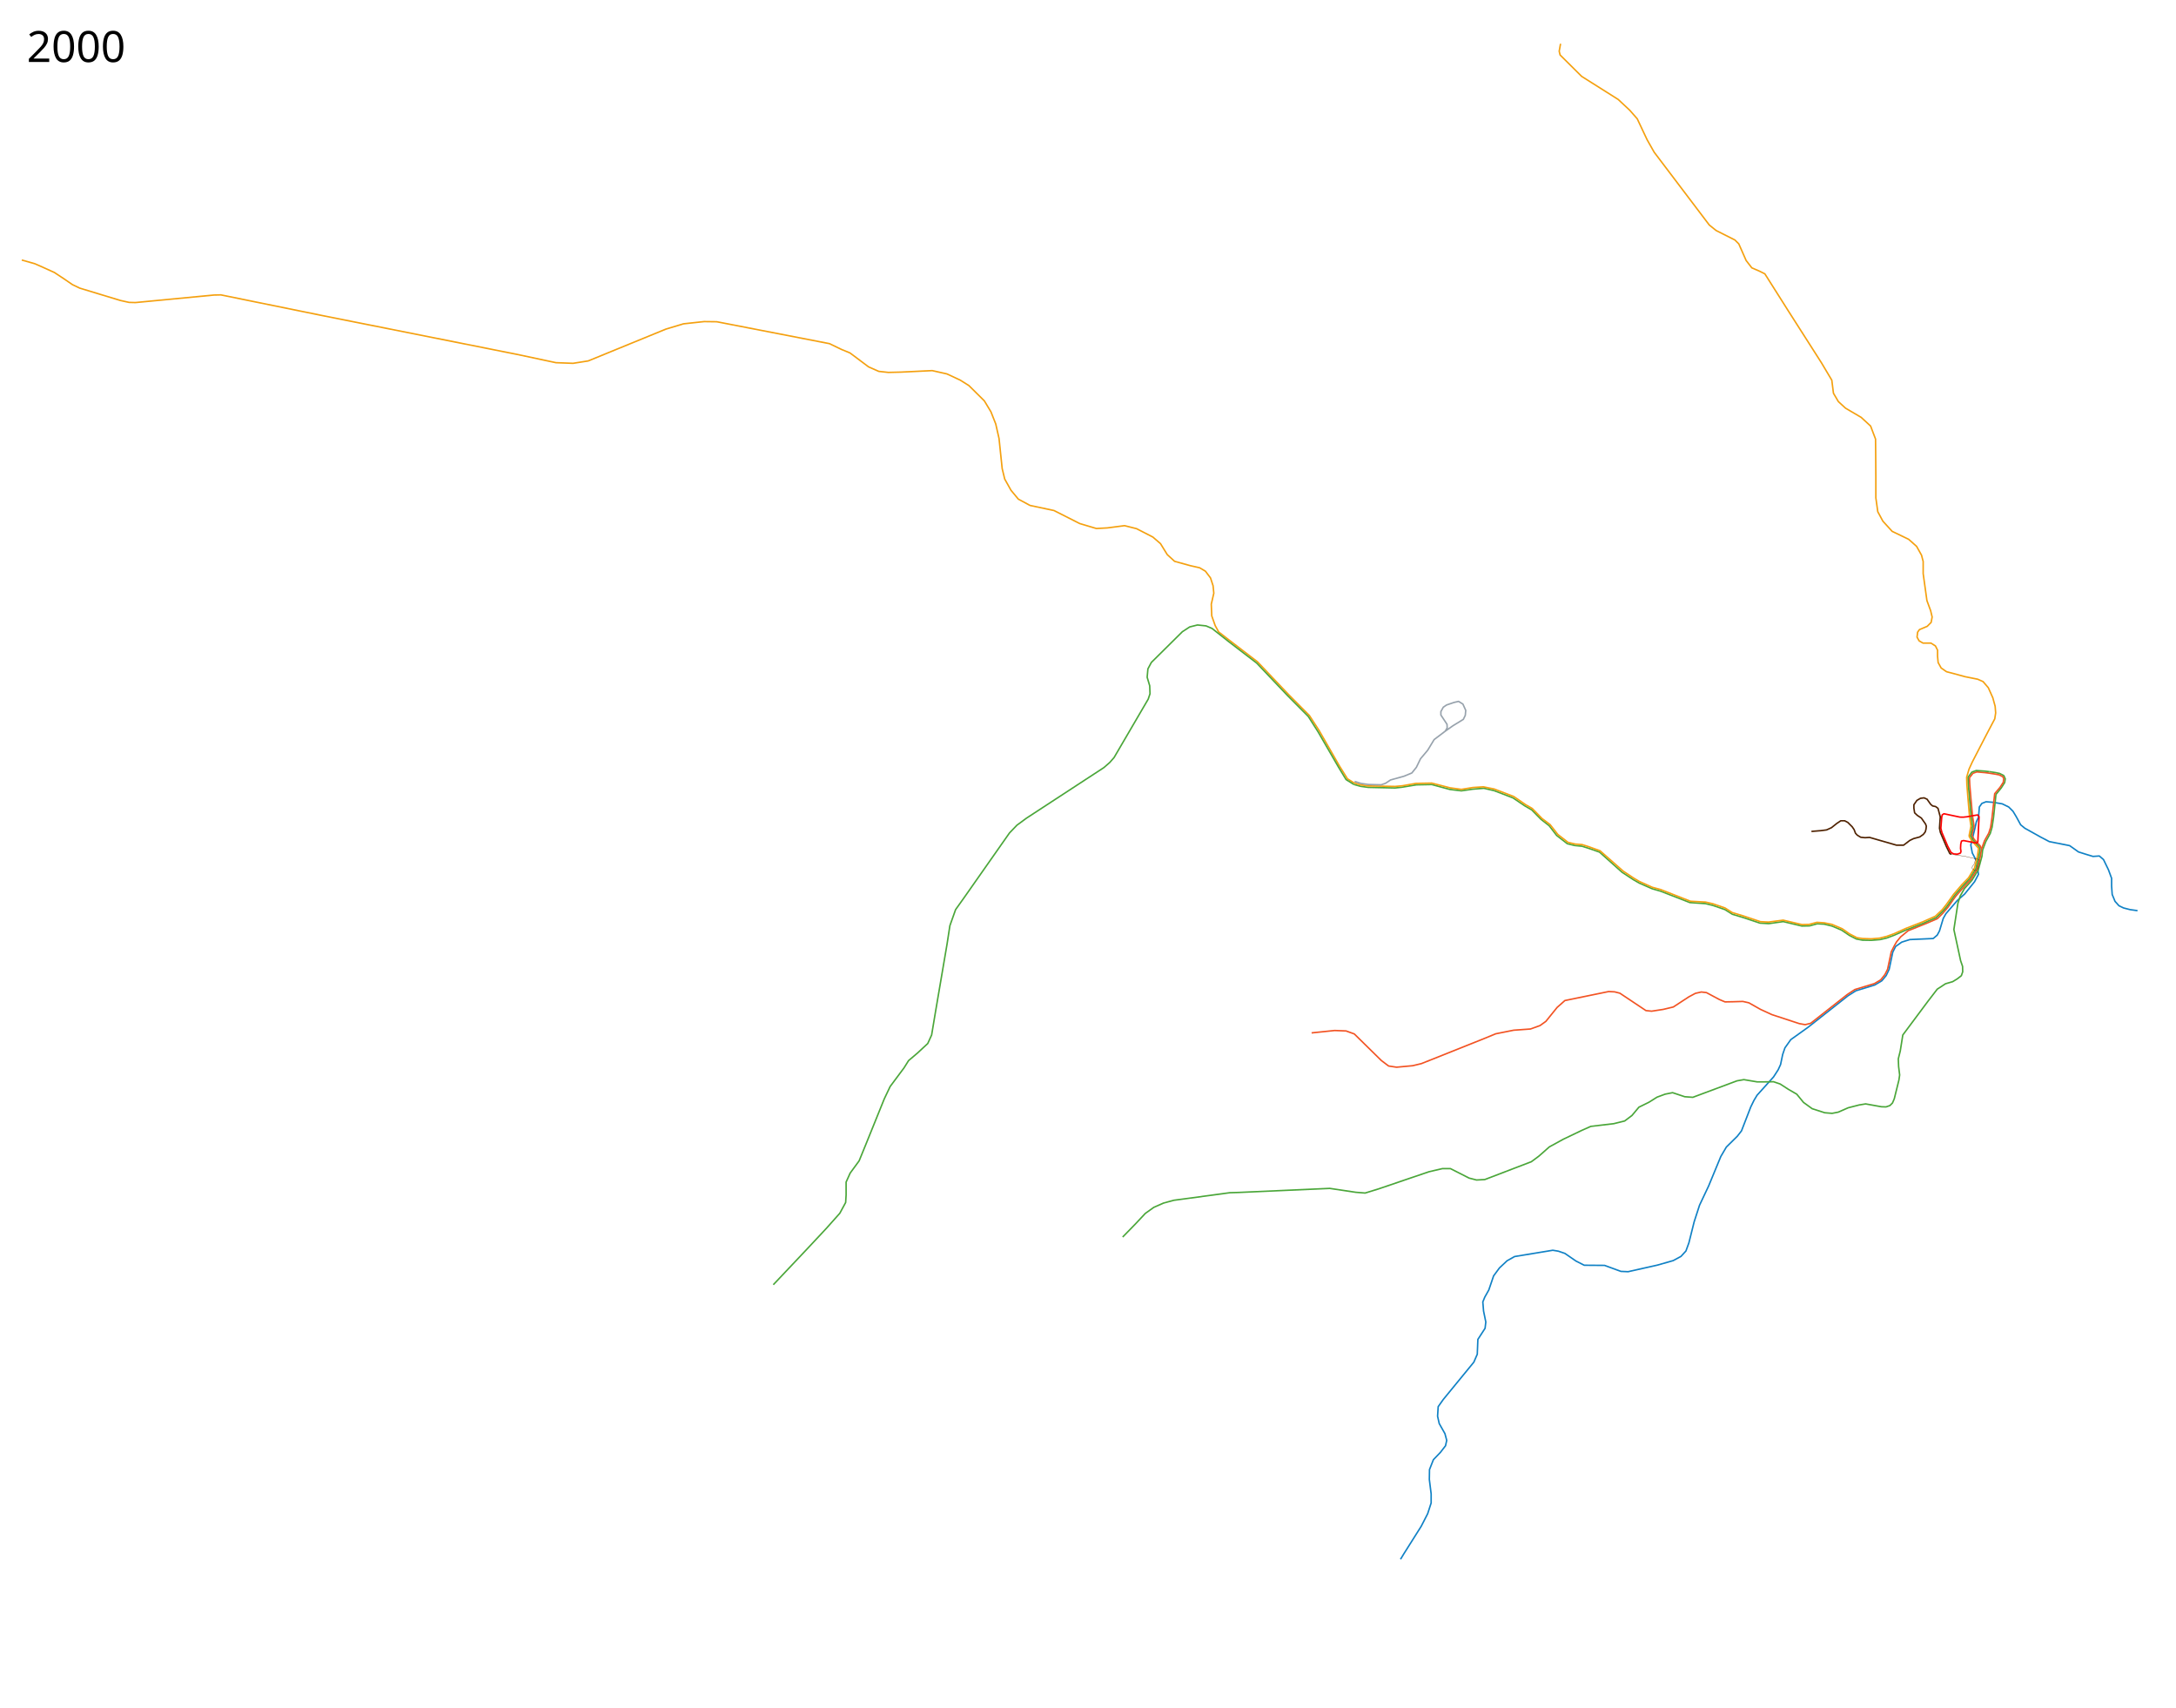
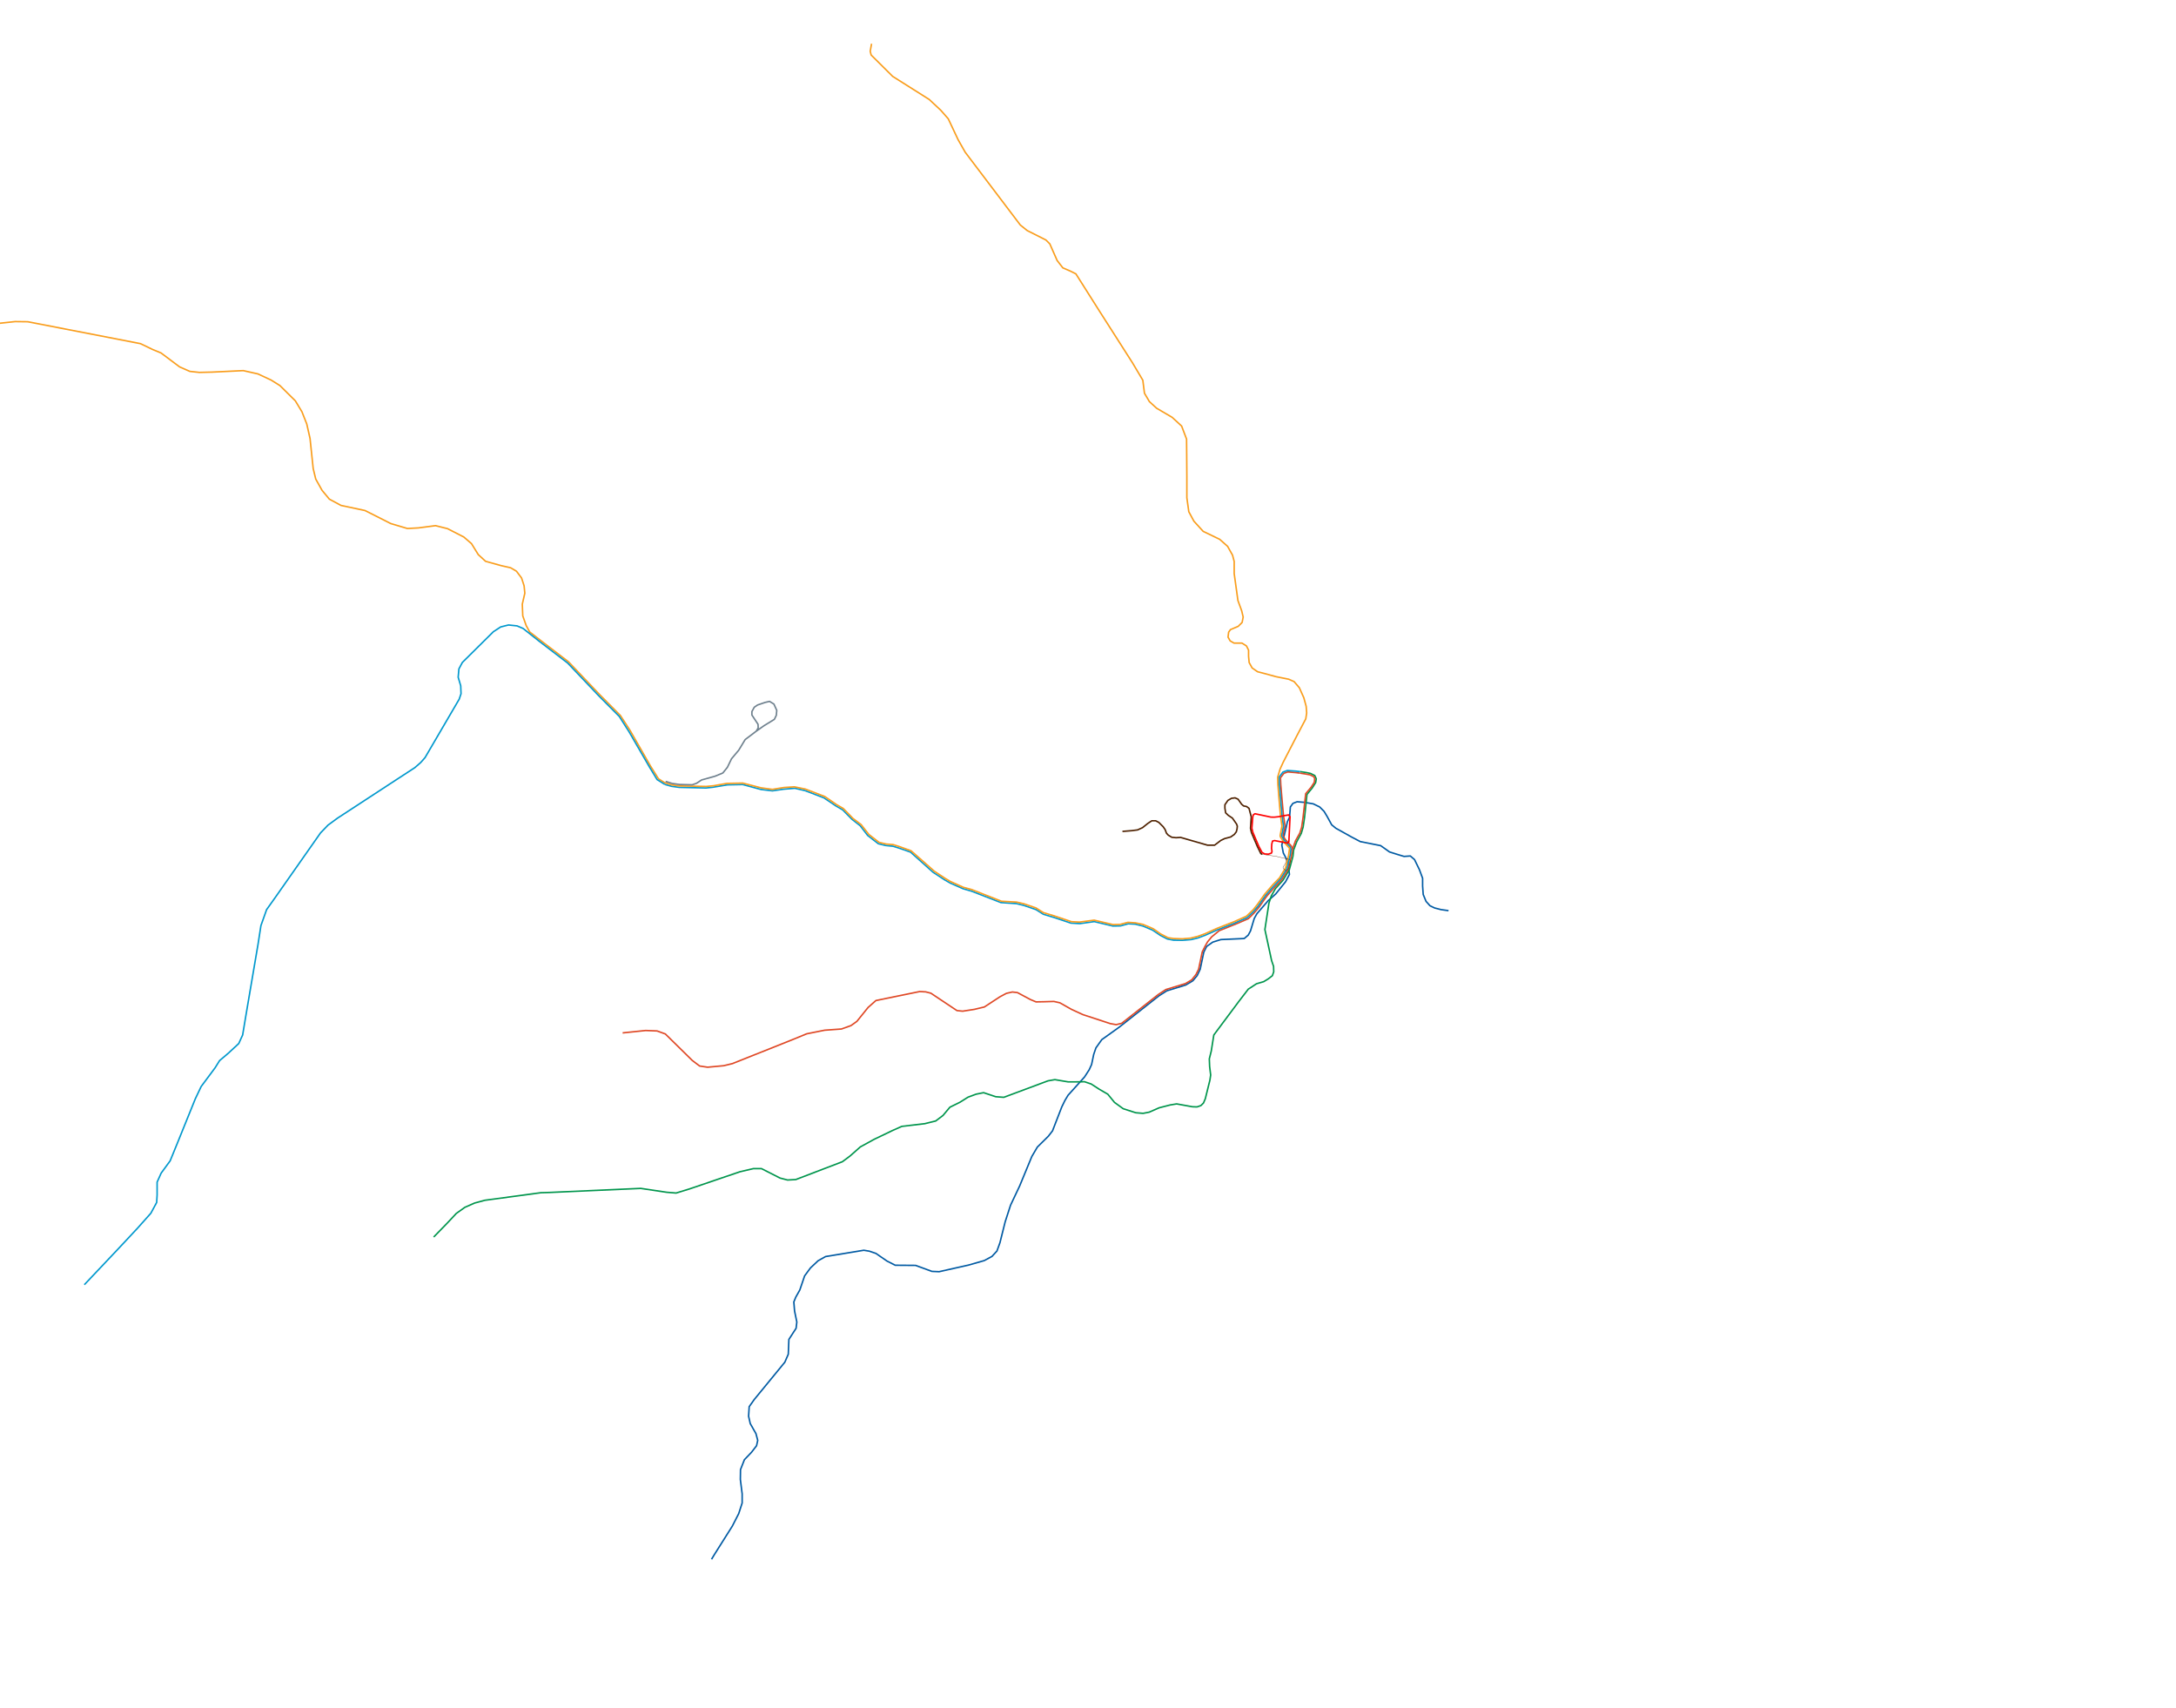
- <svg xmlns="http://www.w3.org/2000/svg" height="5700" width="7264" viewBox="-2300, 0, 7264, 5700">
-   <path d="M4835.5 3039.5l-25-3.5-21.5-5.5-15.5-7.5-13-14.5-9.5-23-2-28.5v-25.5l-10.5-28.5-16.5-34-14-12-21 1.5-21.5-6.5-27-8.5-29.5-21-68-13.5-29.5-15.5-25-14-27-15-14-11.5-15-27.5-10.5-17.5-14.5-14.5-21.5-10.5-29.5-5-24.5-2-14 5.5-8.5 12-2.5 33.5-7.5 16-4 18.5-14.5 59 5 26.5 15 28.5 5.5 43-13 24.5-33 41-24.5 21.5-38 44-9 16-12.5 41.5-7.5 14-13.5 11.5-78 3.5-27 8.5-20.5 14.5-9.5 19-12 57-10 21-14.5 17.5-23.5 14-63.5 19.5-26.5 17-132.5 104.5-58 41.5-19.5 27.5-7.5 22-7 33.5-8 17.5-15.5 24-55 61-10.5 17.5-10.5 21.5-31 80-14 18-36.5 36-18.5 31.5-40.5 98-30.5 64.5-18 55.5-17.5 70-10 27.5-16.5 18-26 14-52.5 15-98 22-24-1-54.5-20-68-.5-27.5-14-37-25.5-22-7.5-18.5-3-127.5 21-25 14-25.5 24-19.5 26.5-16 47-13.5 24-6.5 16 2.5 30.5 7.5 36.5-2.5 21-24 37-2 49.5-11.5 26.5-102 124.5-17 24-2 32 5.5 24.5 19 33.5 6 22.5-4 18-17 22-23.5 24.5-13 33-.5 33 6 48v30.5L2466 5052l-21.5 42-59 93.5-10.212 16.888" fill="none" stroke="#1081c5" stroke-width="5" stroke-linejoin="round" />
-   <path d="M4339.5 2580.5l-12.943-1.676L4299 2576.5l-13 4.5-11.5 15 1 23 4 47.5 5 55.5 5.25 35-5 21.5-2 10.25 7.25 12.5 20.25 22 4.25 10" fill="none" stroke="#f25323" stroke-width="5" stroke-linejoin="round" />
-   <path d="M4340.25 2575.5l20.487 3.063L4375 2581.5l14 7 5 11-2 12.5-11.5 18-17.5 21.5-8 76-5 33.5-6 20.5-15 27.5-10.525 27.86-2.31 21.044-12.047 44.905-11.452 19.048-9.953 16.309-25 27.643L4244 2990l-8 24.5-13.5 88 22.5 104 6.5 19 .5 18-4.5 13-13.5 10.5-15.5 9.5-24 7-27.5 18-31.5 41-83.5 112-8.5 53.5-6.5 26 1 25.5 3.5 28.5-2.5 17-15.5 62.5-6 14-8.5 8.5-13 4.5-15.5-.5-52.5-9.5-21.5 3.5-37 9.5-33 14.5-20.5 4-24.5-2-42-13.5-29-21-22.5-27.5-28.5-16.5-27-17.5-22-7.5-31 .5H3566l-44.5-7.5-23 4-147.5 55-27-2-40.5-13.5-25 5-27 10-27 17-33.5 16.5-23 27.5-24.5 18.5-36.5 9-76.5 9-31.5 14-60.5 29-46.5 25.5-34.5 30.5-25.5 19-155.5 59.5-27.5 1.5-25-6.5-62-31.5h-27l-45 10.5-169 57.5-44 13.5-31-2.5-87-13-303 13.5-30.558.937-186.781 25.196-34.508 9.312-32.317 14.241-28.483 20.267-32.317 34.508-43.272 44.367" fill="none" stroke="#4aa639" stroke-width="5" stroke-linejoin="round" />
-   <path d="M4339.5 2580.5l20.611 3.171 13.389 2.579 12.5 6.25 2.75 6.5-1.25 12-11 17-17.75 21-8.75 78.75-4.75 33.25-6.25 19.75-14 25-10.478 28.668-3.702 23.784-11 43.155-20.952 33.952-21.714 23.511-27.297 31.048-10.894 14.798-16.059 23.261-17.94 20.834-17.416 17.262-32.012 13.904-32.036 13.048-33.582 13.309L4044.75 3127l-13.5 16.5-7.75 13.5-10 19.75-12.25 58.25-8.75 17.5-14.25 18L3957 3283l-65 19.75-25.5 16.75-122 96-18.5 4.5-19.5-3.5-91.5-30-38-17.5-39-22-20-4.5-32.5 1-27 .5-19-8-43-23-17-2-20 4.5-21.5 11.5-52 34-33.5 8-39 6-19-2-87-58-17.5-4.5-20-1-146 30-26 23-37.5 46.5-19.5 14-32 11.5-56 4-60 12-45 18.5-203 81-29 7-54 5-26.5-4-24.5-18.5-90-88.5-27.5-10-38-1.5-77 8" fill="none" stroke="#f25323" stroke-width="5" stroke-linejoin="round" />
-   <path d="M4340.25 2575.5l-15.224-1.805-27.776-1.945-14.5 5.25-13 17 .75 22.75 4 45.5 5.25 60.5 4.75 35-4.25 22-2.5 9.75 8 13.5 20.5 23 3.25 8.25-3 21.5-11 44-20.5 32.75-25 27-24.75 28.5-25.5 36.5-15.5 18-20.75 20-44.25 19.5-57.75 22.5-38.25 17-24.75 9.25-22 5.25-29.25 2.5-29.5-.5-21-4-22.75-11.75-26.75-18-32-13.5-25.75-6.25-23-1.25-25.75 7-25.75.5-62-14.75-48.5 6.75-29.5-1.75-55.5-18.5-36.5-11-24.5-15.5-40.5-14-24.5-6-52.25-3.5-97.75-38-28.5-8.25-42.5-18.75-18.5-10.5-39-25.5-75.5-67.5-36-12.5-22-7-25-2.5-24.5-6-35.5-27.5-25-32.5-27.5-21.5-31-31.5-22.5-13-40-27-62.5-24-34.5-8-37 3-38 5.5-38-4.5-61-16.5-51 1-48.5 8-23 2.5-89.5-2-25.5-3.5-23-6.5" fill="none" stroke="#4aa639" stroke-width="5" stroke-linejoin="round" />
+ <svg xmlns="http://www.w3.org/2000/svg" viewBox="-2300 0 0 0 7264 0 5700" width="7264" height="5700">
+   <path d="M4835.5 3039.5l-25-3.5-21.5-5.5-15.5-7.5-13-14.5-9.5-23-2-28.5v-25.5l-10.5-28.5-16.5-34-14-12-21 1.5-21.5-6.5-27-8.5-29.5-21-68-13.5-29.5-15.5-25-14-27-15-14-11.5-15-27.5-10.5-17.5-14.5-14.5-21.5-10.5-29.5-5-24.5-2-14 5.5-8.5 12-2.5 33.5-7.5 16-4 18.5-14.5 59 5 26.5 15 28.5 5.5 43-13 24.5-33 41-24.5 21.5-38 44-9 16-12.5 41.5-7.5 14-13.5 11.5-78 3.5-27 8.5-20.5 14.5-9.5 19-12 57-10 21-14.5 17.5-23.5 14-63.5 19.5-26.5 17-132.5 104.5-58 41.5-19.5 27.5-7.5 22-7 33.5-8 17.5-15.5 24-55 61-10.5 17.5-10.5 21.5-31 80-14 18-36.5 36-18.5 31.5-40.5 98-30.5 64.5-18 55.5-17.5 70-10 27.5-16.5 18-26 14-52.5 15-98 22-24-1-54.5-20-68-.5-27.5-14-37-25.5-22-7.5-18.5-3-127.5 21-25 14-25.5 24-19.5 26.5-16 47-13.5 24-6.5 16 2.5 30.5 7.5 36.5-2.5 21-24 37-2 49.5-11.5 26.5-102 124.5-17 24-2 32 5.5 24.5 19 33.5 6 22.5-4 18-17 22-23.5 24.5-13 33-.5 33 6 48v30.5L2466 5052l-21.5 42-59 93.5-10.212 16.888" fill="none" stroke="#005aa3" stroke-width="5" stroke-linejoin="round" />
+   <path d="M4339.5 2580.5l-12.943-1.676L4299 2576.5l-13 4.5-11.5 15 1 23 4 47.5 5 55.5 5.25 35-5 21.5-2 10.25 7.25 12.5 20.25 22 4.25 10" fill="none" stroke="#df4825" stroke-width="5" stroke-linejoin="round" />
+   <path d="M4340.25 2575.5l20.487 3.063L4375 2581.5l14 7 5 11-2 12.5-11.5 18-17.5 21.5-8 76-5 33.5-6 20.5-15 27.5-10.525 27.86-2.31 21.044-12.047 44.905-11.452 19.048-9.953 16.309-25 27.643L4244 2990l-8 24.5-13.5 88 22.5 104 6.5 19 .5 18-4.5 13-13.5 10.5-15.5 9.5-24 7-27.5 18-31.5 41-83.5 112-8.5 53.5-6.5 26 1 25.5 3.5 28.5-2.5 17-15.5 62.5-6 14-8.5 8.5-13 4.5-15.5-.5-52.5-9.5-21.5 3.5-37 9.5-33 14.5-20.5 4-24.5-2-42-13.5-29-21-22.5-27.5-28.5-16.5-27-17.5-22-7.5-31 .5H3566l-44.5-7.5-23 4-147.5 55-27-2-40.5-13.5-25 5-27 10-27 17-33.5 16.5-23 27.5-24.5 18.5-36.5 9-76.5 9-31.5 14-60.5 29-46.5 25.5-34.5 30.5-25.5 19-155.5 59.5-27.5 1.5-25-6.5-62-31.5h-27l-45 10.5-169 57.5-44 13.5-31-2.5-87-13-303 13.5-30.558.937-186.781 25.196-34.508 9.312-32.317 14.241-28.483 20.267-32.317 34.508-43.272 44.367" fill="none" stroke="#00954c" stroke-width="5" stroke-linejoin="round" />
+   <path d="M4339.5 2580.5l20.611 3.171 13.389 2.579 12.5 6.25 2.75 6.5-1.25 12-11 17-17.75 21-8.75 78.75-4.75 33.25-6.25 19.75-14 25-10.478 28.668-3.702 23.784-11 43.155-20.952 33.952-21.714 23.511-27.297 31.048-10.894 14.798-16.059 23.261-17.94 20.834-17.416 17.262-32.012 13.904-32.036 13.048-33.582 13.309L4044.75 3127l-13.5 16.5-7.75 13.5-10 19.75-12.25 58.25-8.75 17.5-14.25 18L3957 3283l-65 19.75-25.5 16.75-122 96-18.5 4.5-19.5-3.5-91.5-30-38-17.5-39-22-20-4.5-32.5 1-27 .5-19-8-43-23-17-2-20 4.5-21.5 11.5-52 34-33.5 8-39 6-19-2-87-58-17.5-4.5-20-1-146 30-26 23-37.5 46.5-19.5 14-32 11.5-56 4-60 12-45 18.5-203 81-29 7-54 5-26.5-4-24.5-18.5-90-88.5-27.5-10-38-1.5-77 8" fill="none" stroke="#df4825" stroke-width="5" stroke-linejoin="round" />
+   <path d="M4340.25 2575.5l-15.224-1.805-27.776-1.945-14.5 5.25-13 17 .75 22.75 4 45.5 5.25 60.5 4.75 35-4.25 22-2.5 9.75 8 13.5 20.5 23 3.25 8.25-3 21.5-11 44-20.5 32.75-25 27-24.75 28.5-25.5 36.5-15.5 18-20.75 20-44.25 19.5-57.75 22.5-38.25 17-24.75 9.25-22 5.25-29.25 2.5-29.5-.5-21-4-22.75-11.75-26.75-18-32-13.5-25.75-6.25-23-1.25-25.75 7-25.75.5-62-14.75-48.5 6.75-29.5-1.75-55.5-18.5-36.5-11-24.5-15.5-40.5-14-24.5-6-52.25-3.5-97.75-38-28.5-8.25-42.5-18.75-18.5-10.5-39-25.5-75.5-67.5-36-12.5-22-7-25-2.5-24.5-6-35.5-27.5-25-32.5-27.5-21.5-31-31.5-22.5-13-40-27-62.5-24-34.5-8-37 3-38 5.5-38-4.5-61-16.5-51 1-48.5 8-23 2.5-89.5-2-25.5-3.5-23-6.5" fill="none" stroke="#0098cd" stroke-width="5" stroke-linejoin="round" />
  <path d="M3747 2775l31-2.5 19.5-2.5 16.5-7.5 17.5-14 13.5-9h13l10.5 5.5 14.5 14.5 6.5 9.5 4.5 12 6 6.5 11.5 7 14.5 1.5 15-1 90 26h23.5l21-16 12.5-6 20.5-5.5 12-8.5 6.5-8.5 2.5-9.5 1-9.5-2.5-7-14-20-13.5-9-9-8.5-2.5-15.5V2686l10-14.5 12-7 12-1.5 10 4.5 12 17 6.5 5.5 10 2 8 6 4.5 17 3 11.5-2.5 38 3 14 20 47 11.5 23.5 5 2.5" fill="none" stroke="#4f2201" stroke-width="5" stroke-linejoin="round" />
-   <path d="M2909.5 146l-4.5 25 3 12.5 72 71.5 122 77 38.5 36 25 28.5 33 70L3222 508l184 243 23 18.5 62.5 31.5 13 13 24.5 55.5 19 24.5 25.5 11 18 9 13 20.5L3670 1038l110.5 173 34.5 58 5.5 43.5 16.5 28 24 22 52 30.5 31.5 29 16.5 43.5.5 51 .5 72.5v72.5l6.5 46.5 17 31.5 31 34 55 26.5 26.5 23.5 16.5 29.5 5.5 21v40.5l12.5 90 12.5 34 5 21-3.5 18-13 13-26 11-6 8.5-2 16.5 7 12.5 13 7.5h26.5l15 9.5 7 14v20.5l2 21 10 18 18 12.5 25 6.5 36.5 10 42.5 8.5 18 8 17.5 20.5 15 33.5 7.763 28.45 1.737 22.05-3 19.75-29.318 55.664-45.621 88.293-10.857 23.697-8.05 27.253.75 24.164 3.293 41.965 5.25 61.914 5.103 35-6.018 30.839.329 4.446 9.768 15.622 21.207 23-3.468 25.22-10.07 41.3-8.88 13.947-11.1 18.487-21.672 22.171-27.578 32.036-24.793 34.732-13.379 16.94-23.224 22.12-41.422 18.44-57.75 22.5-39.31 17.707-23.69 8.543-24.121 5.957-27.38 2.293-29.25-1-18.75-2.75-24.645-12.646-24.63-17.293-34.474-14.561-26-5.25-24-1.5-26.268 6.957-23.628.5-62.708-14.75-49.207 6.397-26.69-1.354-57.25-19.25-36.5-11-24.5-15.5-40.5-14-24.5-5.646-50.481-2.793L3243.5 2969l-27.793-7.543L3172.5 2942l-17.793-10.5-35.818-23.732-77.621-68.207L3003.5 2826l-22-7-22.879-1.793-24.146-5.646-34.086-26.44-25.707-32.853-27.146-20.44-32.415-33.267-22.5-13-39.293-27L2688 2633.5l-36.268-7.293-35.232 2.293-38 6.207-38-5.207-61-15.793-52.768 1-45.318 8-24.06 2.147-90.208-1.647L2242 2619.5l-23-7-20.904-13.171-26.914-43.061-68-118.56-32.147-49.587-69.914-70.414-103.293-108.793-94-72-35.618-27.664-11.603-21.14-11.515-32.54-1.523-39.195L1752 1980l-2.5-25-8.5-26-17-22.5-19.5-11.5-31-7-52.5-14.5-24.5-22.5-22.5-36.5-25.5-22-54.5-28-40-10-57.5 7.5-36.5 2-55.5-16.5-86-43.5-80-17-39-21-24.5-29.5-21-37.5-8.5-35-10.5-100.5-11-48.5-16-40.5-22-36.5-51.5-51-29.5-18.5-44-20.5-49-11-104.5 5-42 1-32-3.5-34-15-62-46.5-28-11.5L469 1147l-376.274-73.119-42.162-.533-68.848 7.471-58.707 17.613-259.378 106.206-50.702 8.005-57.106-2.134-130.223-27.753-650.581-129.689-337.833-68.847-22.949.533-262.047 25.084-21.348-.534-28.82-6.404-135.56-41.095-24.55-11.741-25.618-17.612-34.69-22.95-40.028-18.145-25.617-11.208-43.23-12.275" fill="none" stroke="#f4a00f" stroke-width="5" stroke-linejoin="round" />
+   <path d="M2909.5 146l-4.5 25 3 12.5 72 71.5 122 77 38.5 36 25 28.5 33 70L3222 508l184 243 23 18.5 62.5 31.5 13 13 24.5 55.5 19 24.5 25.5 11 18 9 13 20.5L3670 1038l110.5 173 34.5 58 5.5 43.5 16.5 28 24 22 52 30.5 31.5 29 16.5 43.5.5 51 .5 72.5v72.5l6.5 46.5 17 31.5 31 34 55 26.5 26.5 23.5 16.5 29.5 5.5 21v40.5l12.5 90 12.5 34 5 21-3.5 18-13 13-26 11-6 8.5-2 16.5 7 12.5 13 7.5h26.5l15 9.5 7 14v20.5l2 21 10 18 18 12.5 25 6.5 36.5 10 42.5 8.5 18 8 17.5 20.5 15 33.5 7.763 28.45 1.737 22.05-3 19.75-29.318 55.664-45.621 88.293-10.857 23.697-8.05 27.253.75 24.164 3.293 41.965 5.25 61.914 5.103 35-6.018 30.839.329 4.446 9.768 15.622 21.207 23-3.468 25.22-10.07 41.3-8.88 13.947-11.1 18.487-21.672 22.171-27.578 32.036-24.793 34.732-13.379 16.94-23.224 22.12-41.422 18.44-57.75 22.5-39.31 17.707-23.69 8.543-24.121 5.957-27.38 2.293-29.25-1-18.75-2.75-24.645-12.646-24.63-17.293-34.474-14.561-26-5.25-24-1.5-26.268 6.957-23.628.5-62.708-14.75-49.207 6.397-26.69-1.354-57.25-19.25-36.5-11-24.5-15.5-40.5-14-24.5-5.646-50.481-2.793L3243.5 2969l-27.793-7.543L3172.5 2942l-17.793-10.5-35.818-23.732-77.621-68.207L3003.5 2826l-22-7-22.879-1.793-24.146-5.646-34.086-26.44-25.707-32.853-27.146-20.44-32.415-33.267-22.5-13-39.293-27L2688 2633.5l-36.268-7.293-35.232 2.293-38 6.207-38-5.207-61-15.793-52.768 1-45.318 8-24.06 2.147-90.208-1.647L2242 2619.5l-23-7-20.904-13.171-26.914-43.061-68-118.56-32.147-49.587-69.914-70.414-103.293-108.793-94-72-35.618-27.664-11.603-21.14-11.515-32.54-1.523-39.195L1752 1980l-2.5-25-8.5-26-17-22.5-19.5-11.5-31-7-52.5-14.5-24.5-22.5-22.5-36.5-25.5-22-54.5-28-40-10-57.5 7.5-36.5 2-55.5-16.5-86-43.5-80-17-39-21-24.5-29.5-21-37.5-8.5-35-10.5-100.5-11-48.5-16-40.5-22-36.5-51.5-51-29.5-18.5-44-20.5-49-11-104.5 5-42 1-32-3.5-34-15-62-46.5-28-11.5L469 1147l-376.274-73.119-42.162-.533-68.848 7.471-58.707 17.613-259.378 106.206-50.702 8.005-57.106-2.134-130.223-27.753-650.581-129.689-337.833-68.847-22.949.533-262.047 25.084-21.348-.534-28.82-6.404-135.56-41.095-24.55-11.741-25.618-17.612-34.69-22.95-40.028-18.145-25.617-11.208-43.23-12.275" fill="none" stroke="#f99d1c" stroke-width="5" stroke-linejoin="round" />
  <path d="M4292.25 2865.5l1.75 4.75-3 12-8 12 .75 4.75 9 7 3.5-.5 6.25-8.5 5.75-23-2.5-5.25L4276 2862l-16.75-4-27.25-3.75-20-3" fill="none" stroke="#4f2201" />
  <path d="M4302 2720l4.5 6-4 84-4 4-43.75-8.5-6.75 1.75-2.5 9.75-.75 14.5 1.5 10.5-1.75 5.25-10.25 3.75-12.25-.75-9-5-11-20.75-19.5-46-3.5-14 3-37.5 1.5-7 5.75-4 53.25 11.25 11 .25 14.25-1.5 18.25-3.5z" fill="none" stroke="red" stroke-width="5" stroke-linejoin="round" />
-   <text style="line-height:125%;-inkscape-font-specification:Sans" y="5597.961" x="-2210.547" font-weight="400" font-size="144" font-family="Sans" letter-spacing="0" word-spacing="0" />
-   <text style="line-height:125%;-inkscape-font-specification:Sans" y="206.961" x="-2210.547" font-weight="400" font-size="144" font-family="Sans" letter-spacing="0" word-spacing="0">
-     <tspan y="206.961" x="-2210.547">2000</tspan>
+   <text x="-2210.547" y="5597.961" style="line-height:125%;-inkscape-font-specification:Sans" font-weight="400" font-size="144" font-family="Sans" letter-spacing="0" word-spacing="0" />
+   <text x="-2210.547" y="206.961" style="line-height:125%;-inkscape-font-specification:Sans" font-weight="400" font-size="144" font-family="Sans" letter-spacing="0" word-spacing="0">
+     <tspan x="-2210.547" y="206.961">2000</tspan>
  </text>
-   <path d="M2219 2618l-25.5-16-25.5-42-68-117.5-32.5-51-68.5-69-104-109.5-94-72-55-43.5-20-8.5-28.5-3-26 6.5-24.5 16-103.5 102.5-11.5 21.5-2.5 28 8.5 28.5 1 26.5-6 18-114 195-14.5 16.5-19.5 17-258 168.5-32 23.5-25 26-151.5 216-28.5 40-19 53.5-9.5 61.5-39.5 231.5-12 72-13 28.5-34.5 32-29.5 25-15 24-46.5 62.5-19.5 41-60.5 149.5-23.5 57.5-30 41-13.5 30v43l-1.5 25-19.5 36-45 50.5-65 69.5-112 118.5" fill="none" stroke="#4aa639" stroke-width="5" stroke-linejoin="round" />
-   <path d="M2221.972 2608.181l21.86 6.76 24.455 3.432 42.427 1.061L2325 2614.5l17-11.25 45-12.5 26-10.75 15.25-19 13.75-28.5 24-28.5 21.5-35.5 37-28 6.5-11-.5-12-20.5-31V2375l8-14.5 11-7.5 25-8.5 15-3.5 14.5 9 9.5 21-1.5 16.5-6.5 13.5-35 21.5-29 20.5" fill="none" stroke="#97a2ac" stroke-width="5" stroke-linejoin="round" />
+   <path d="M2219 2618l-25.5-16-25.5-42-68-117.5-32.5-51-68.5-69-104-109.5-94-72-55-43.5-20-8.5-28.5-3-26 6.5-24.5 16-103.5 102.5-11.5 21.5-2.5 28 8.5 28.5 1 26.5-6 18-114 195-14.5 16.5-19.5 17-258 168.5-32 23.5-25 26-151.5 216-28.5 40-19 53.5-9.5 61.5-39.5 231.5-12 72-13 28.5-34.5 32-29.5 25-15 24-46.5 62.5-19.5 41-60.5 149.5-23.5 57.5-30 41-13.5 30v43l-1.5 25-19.5 36-45 50.5-65 69.5-112 118.5" fill="none" stroke="#0098cd" stroke-width="5" stroke-linejoin="round" />
+   <path d="M2221.972 2608.181l21.86 6.76 24.455 3.432 42.427 1.061L2325 2614.5l17-11.25 45-12.5 26-10.75 15.25-19 13.75-28.5 24-28.5 21.5-35.5 37-28 6.5-11-.5-12-20.5-31V2375l8-14.5 11-7.5 25-8.5 15-3.5 14.5 9 9.5 21-1.5 16.5-6.5 13.5-35 21.5-29 20.5" fill="none" stroke="#6f818e" stroke-width="5" stroke-linejoin="round" />
</svg>
